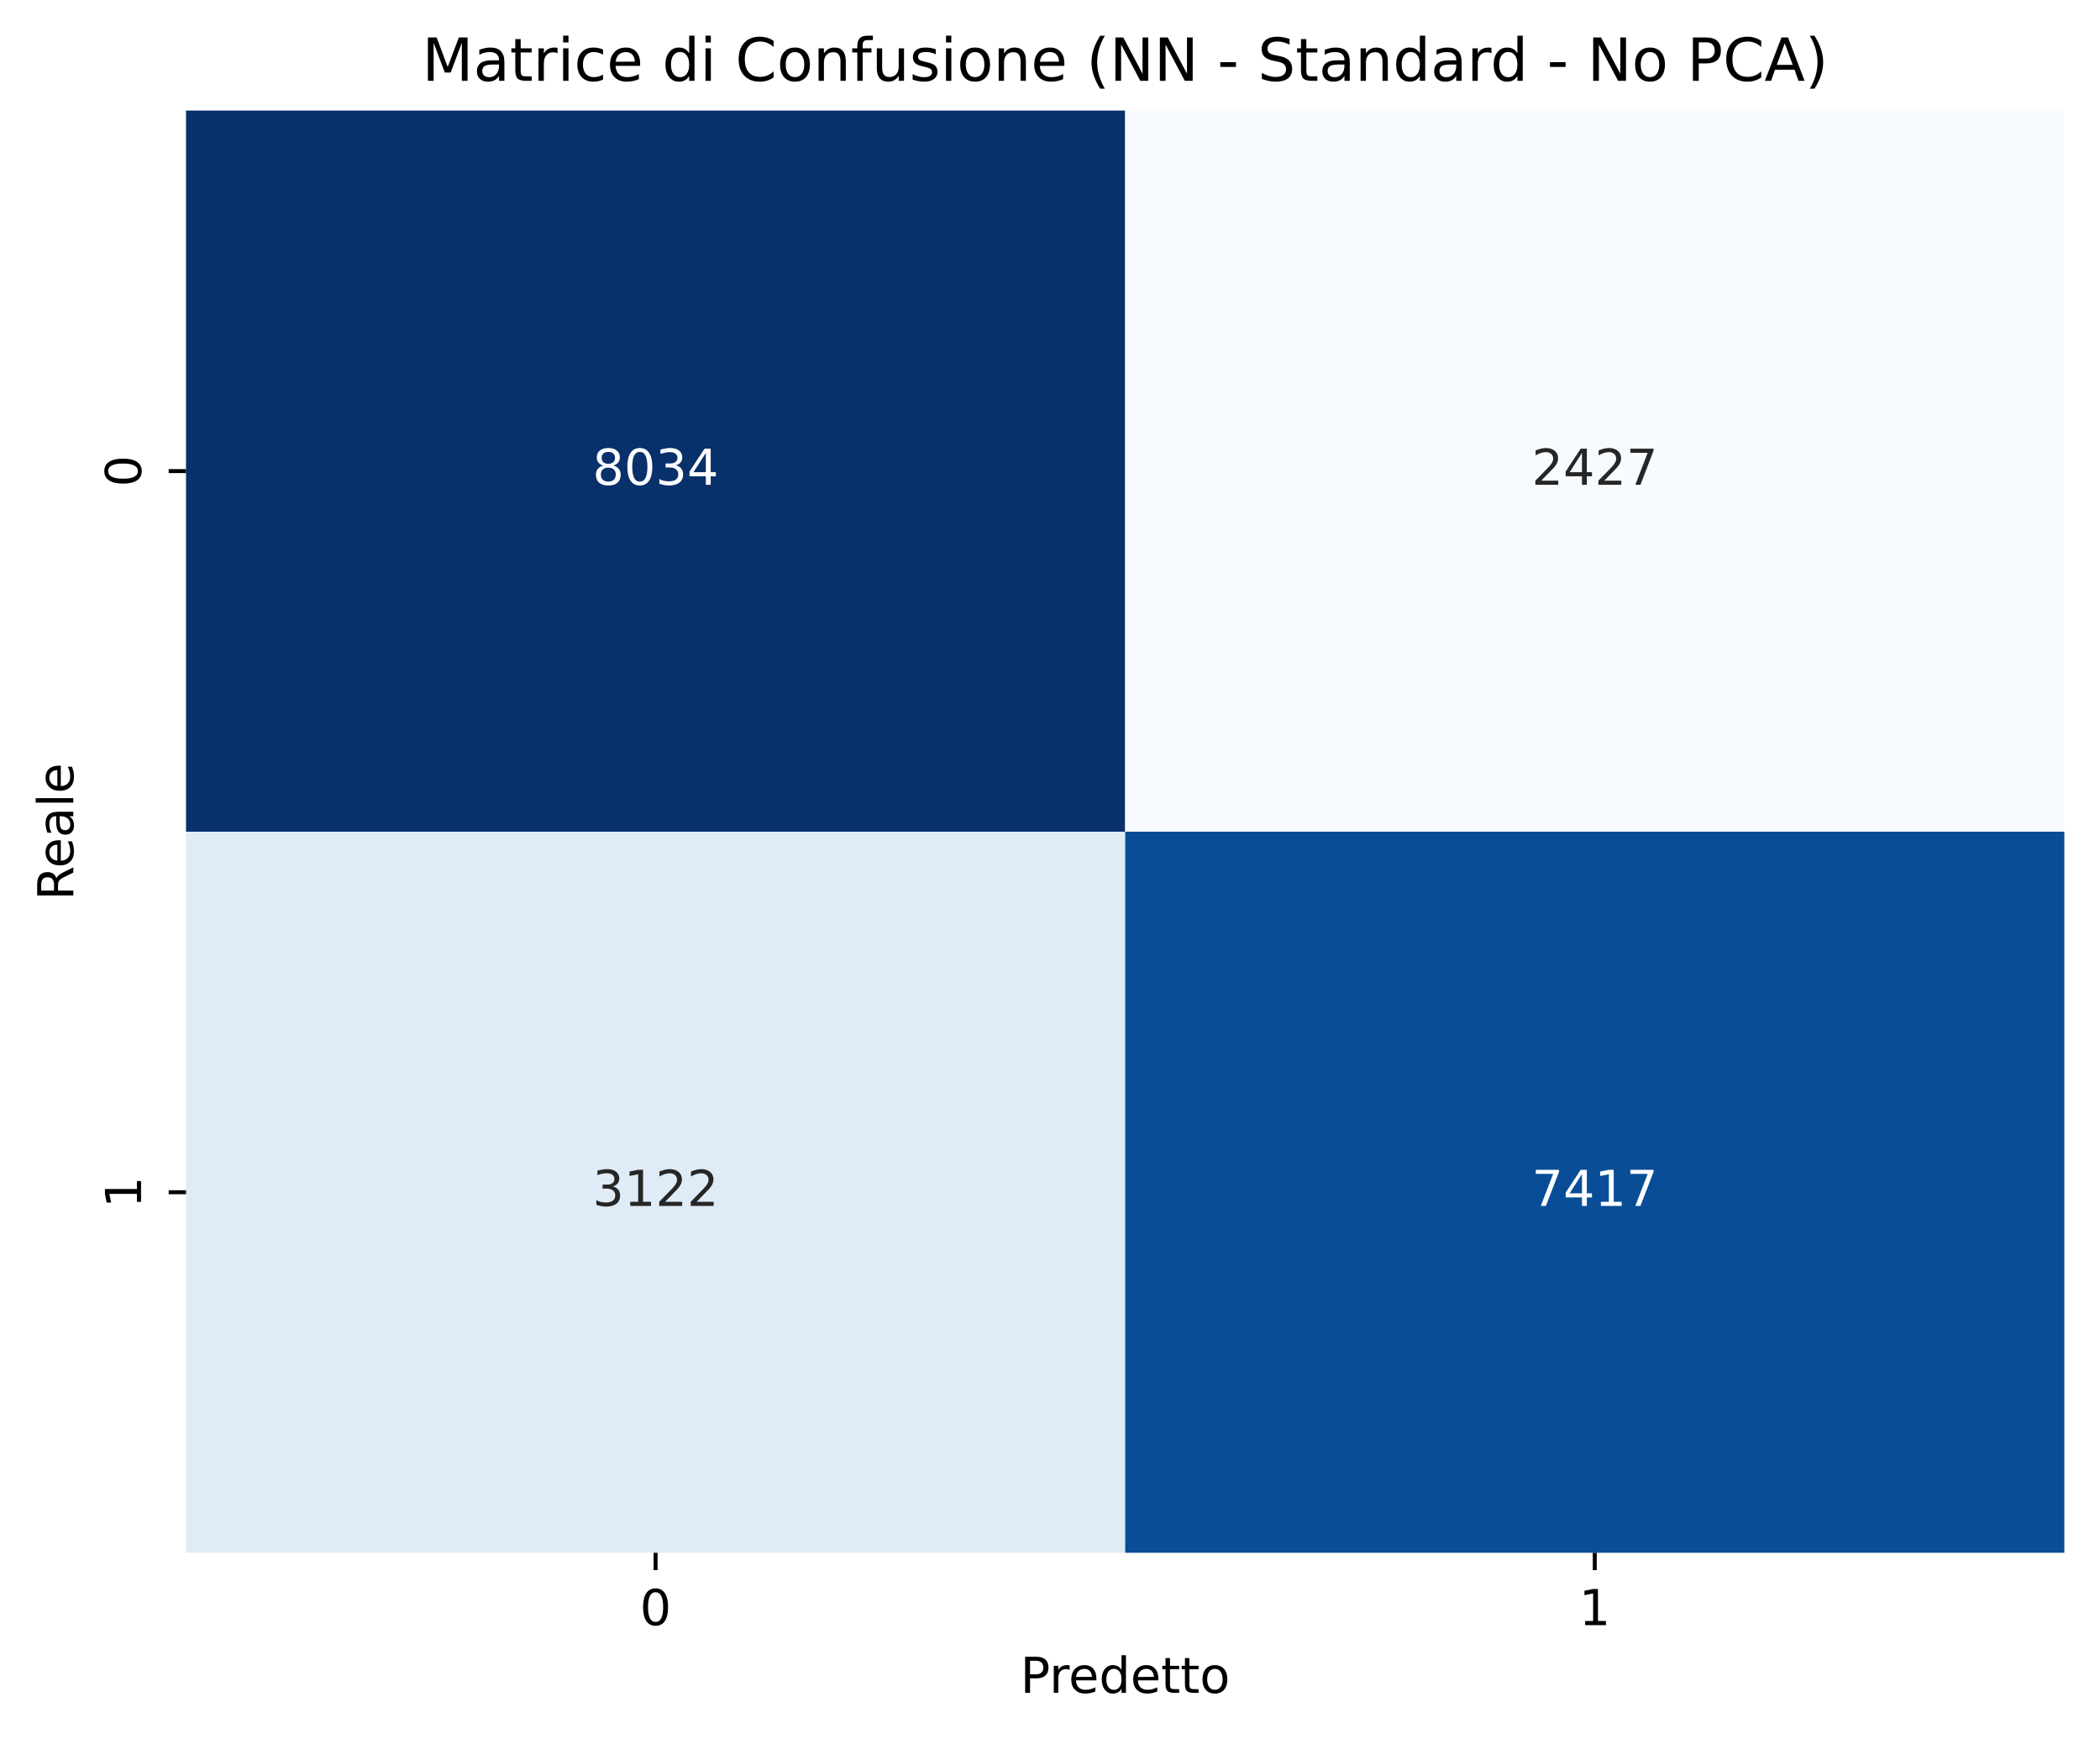
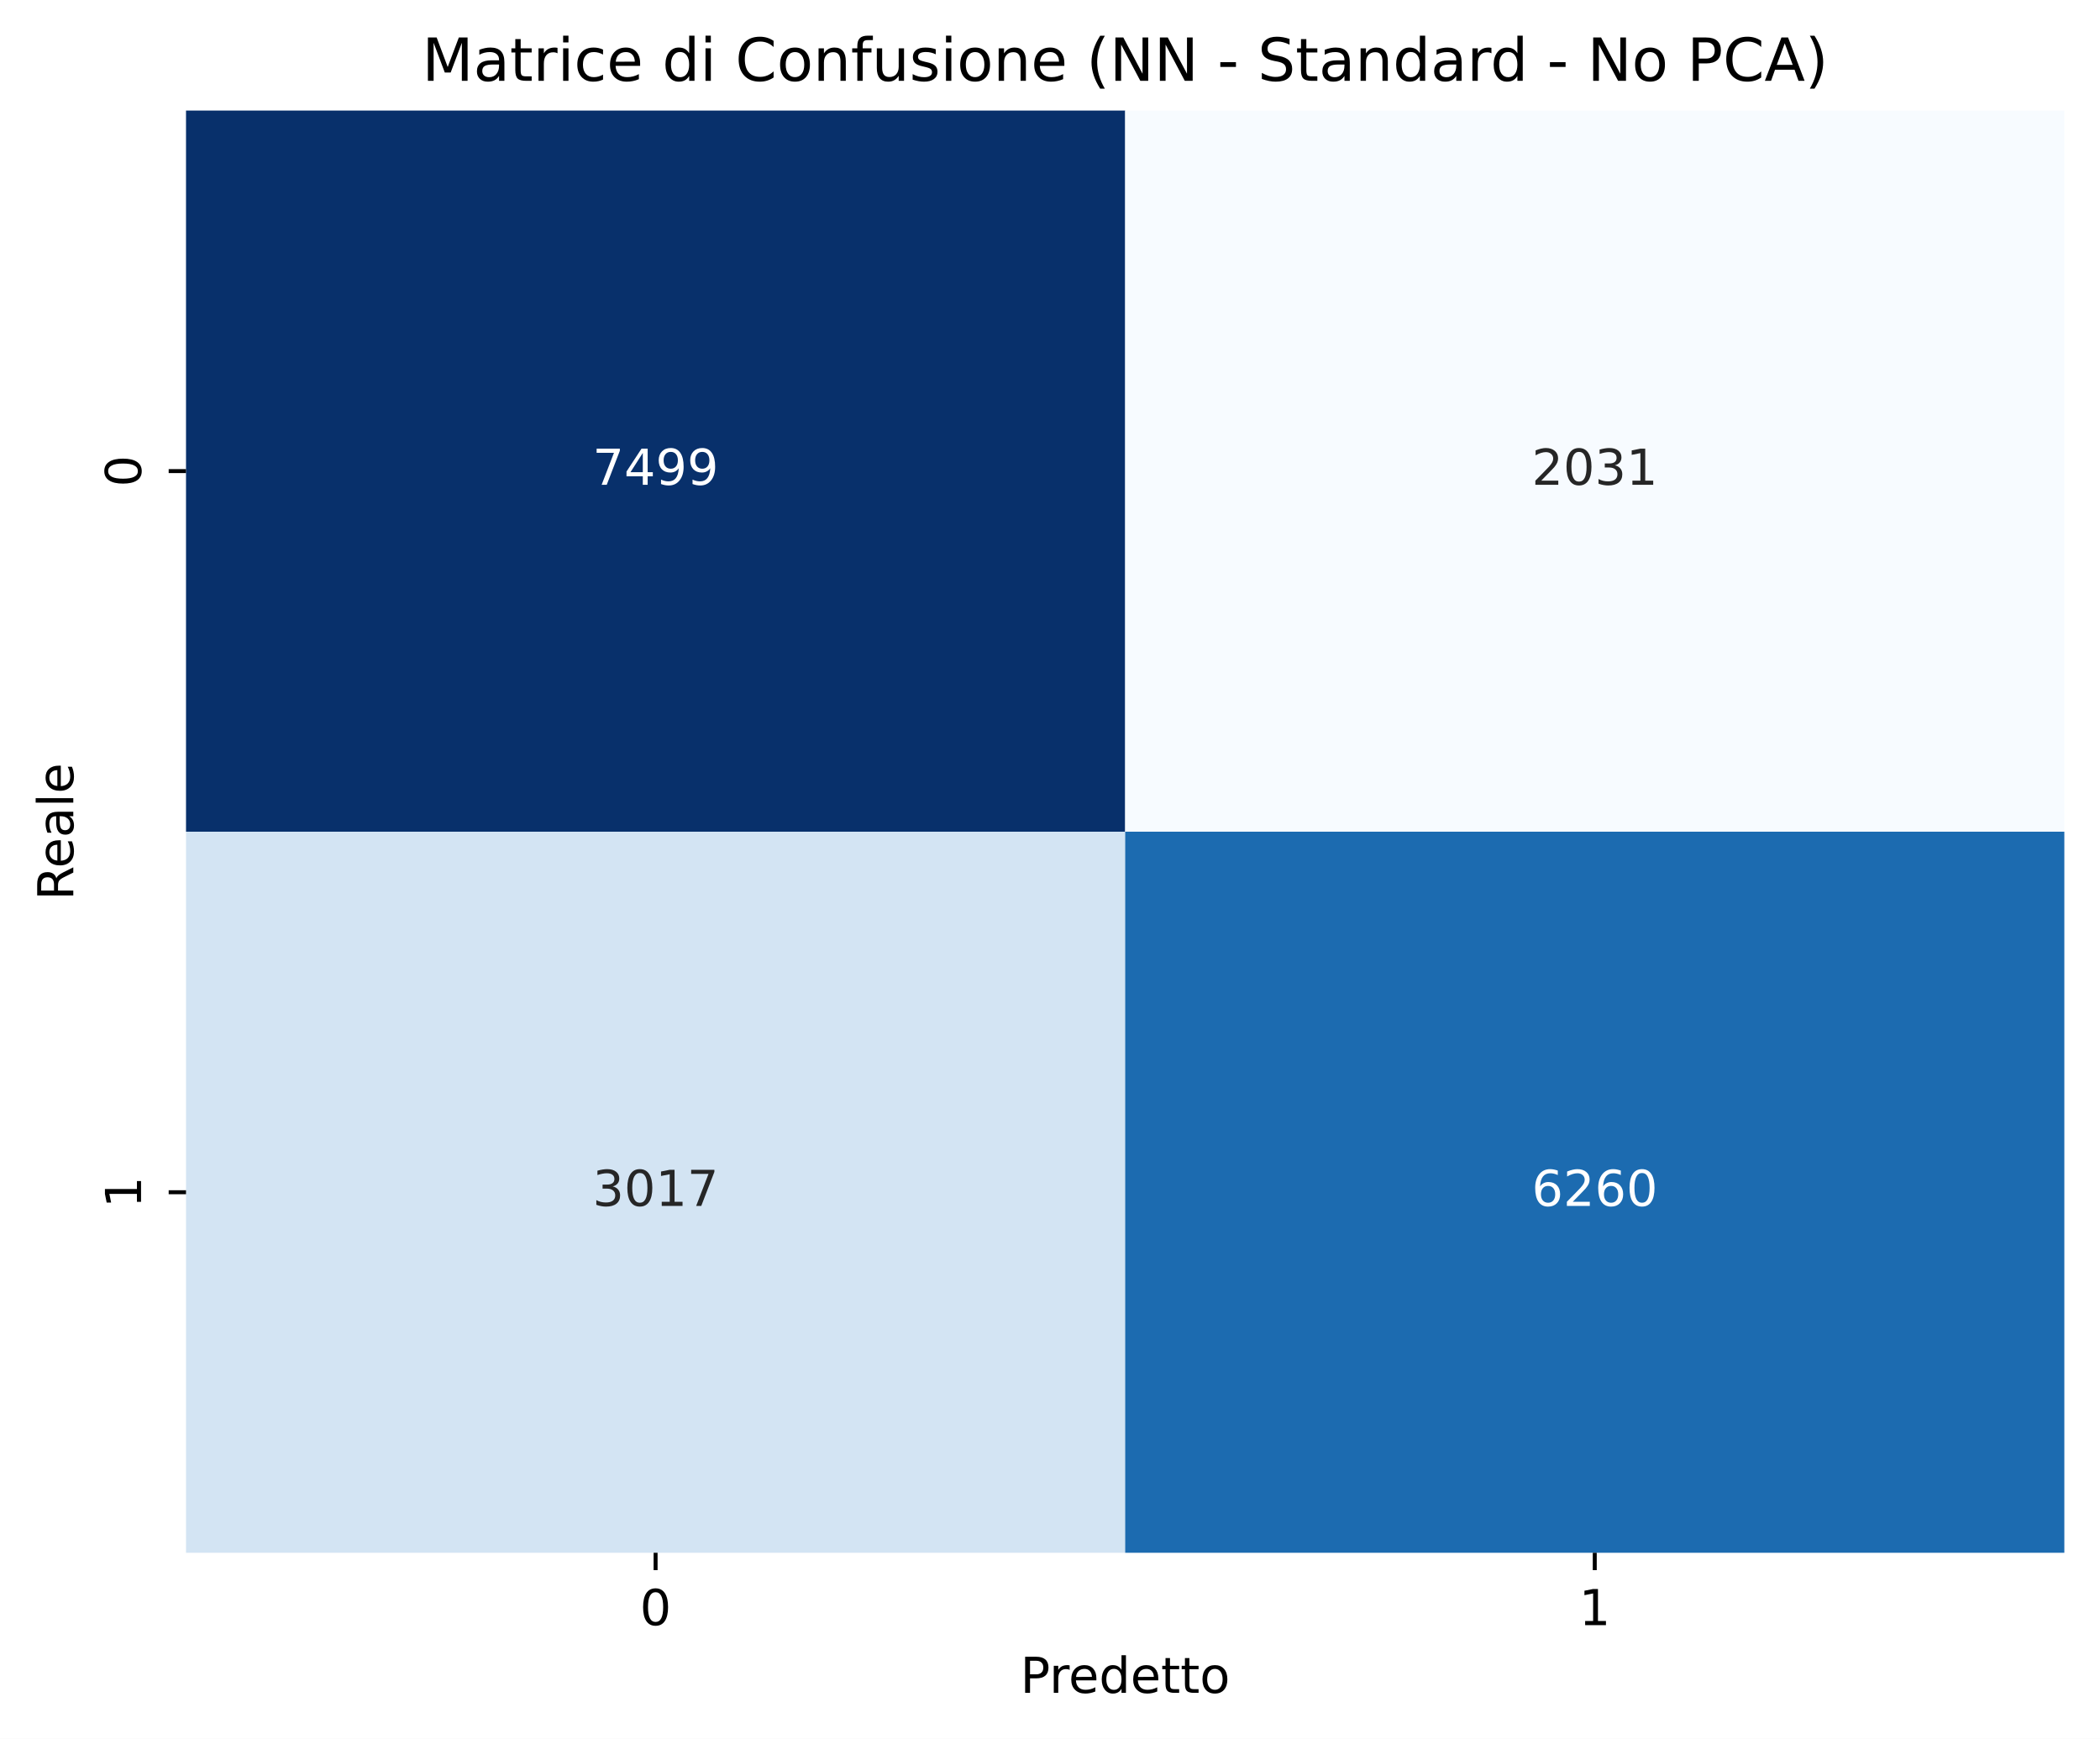
<svg xmlns="http://www.w3.org/2000/svg" xmlns:xlink="http://www.w3.org/1999/xlink" width="423.996pt" height="351.034pt" viewBox="0 0 423.996 351.034" version="1.1">
  <defs>
    <style type="text/css">*{stroke-linejoin: round; stroke-linecap: butt}</style>
  </defs>
  <g id="figure_1">
    <g id="patch_1">
      <path d="M 0 351.034  L 423.996 351.034  L 423.996 0  L 0 0  z " style="fill: #ffffff" />
    </g>
    <g id="axes_1">
      <g id="patch_2">
        <path d="M 37.556 313.478  L 416.796 313.478  L 416.796 22.318  L 37.556 22.318  z " style="fill: #ffffff" />
      </g>
      <g id="QuadMesh_1">
-         <path d="M 37.556 22.318  L 227.176 22.318  L 227.176 167.898  L 37.556 167.898  L 37.556 22.318  " clip-path="url(#p06535b586e)" style="fill: #08306b" />
-         <path d="M 227.176 22.318  L 416.796 22.318  L 416.796 167.898  L 227.176 167.898  L 227.176 22.318  " clip-path="url(#p06535b586e)" style="fill: #f7fbff" />
-         <path d="M 37.556 167.898  L 227.176 167.898  L 227.176 313.478  L 37.556 313.478  L 37.556 167.898  " clip-path="url(#p06535b586e)" style="fill: #dfebf7" />
-         <path d="M 227.176 167.898  L 416.796 167.898  L 416.796 313.478  L 227.176 313.478  L 227.176 167.898  " clip-path="url(#p06535b586e)" style="fill: #084d96" />
+         <path d="M 37.556 22.318  L 227.176 22.318  L 227.176 167.898  L 37.556 167.898  L 37.556 22.318  " clip-path="url(#p6dbf3d85a0)" style="fill: #08306b" />
+         <path d="M 227.176 22.318  L 416.796 22.318  L 416.796 167.898  L 227.176 167.898  L 227.176 22.318  " clip-path="url(#p6dbf3d85a0)" style="fill: #f7fbff" />
+         <path d="M 37.556 167.898  L 227.176 167.898  L 227.176 313.478  L 37.556 313.478  L 37.556 167.898  " clip-path="url(#p6dbf3d85a0)" style="fill: #d3e4f3" />
+         <path d="M 227.176 167.898  L 416.796 167.898  L 416.796 313.478  L 227.176 313.478  L 227.176 167.898  " clip-path="url(#p6dbf3d85a0)" style="fill: #1c6bb0" />
      </g>
      <g id="matplotlib.axis_1">
        <g id="xtick_1">
          <g id="line2d_1">
            <defs>
-               <path id="m2a89f41d2f" d="M 0 0  L 0 3.5  " style="stroke: #000000; stroke-width: 0.8" />
-             </defs>
-             <g>
-               <use xlink:href="#m2a89f41d2f" x="132.366" y="313.478" style="stroke: #000000; stroke-width: 0.8" />
+               <path id="me2f504f79c" d="M 0 0  L 0 3.5  " style="stroke: #000000; stroke-width: 0.8" />
+             </defs>
+             <g>
+               <use xlink:href="#me2f504f79c" x="132.366" y="313.478" style="stroke: #000000; stroke-width: 0.8" />
            </g>
          </g>
          <g id="text_1">
            <g transform="translate(129.185 328.0766) scale(0.1 -0.1)">
              <defs>
                <path id="DejaVuSans-30" d="M 2034 4250  Q 1547 4250 1301 3770  Q 1056 3291 1056 2328  Q 1056 1369 1301 889  Q 1547 409 2034 409  Q 2525 409 2770 889  Q 3016 1369 3016 2328  Q 3016 3291 2770 3770  Q 2525 4250 2034 4250  z M 2034 4750  Q 2819 4750 3233 4129  Q 3647 3509 3647 2328  Q 3647 1150 3233 529  Q 2819 -91 2034 -91  Q 1250 -91 836 529  Q 422 1150 422 2328  Q 422 3509 836 4129  Q 1250 4750 2034 4750  z " transform="scale(0.015625)" />
              </defs>
              <use xlink:href="#DejaVuSans-30" />
            </g>
          </g>
        </g>
        <g id="xtick_2">
          <g id="line2d_2">
            <g>
-               <use xlink:href="#m2a89f41d2f" x="321.986" y="313.478" style="stroke: #000000; stroke-width: 0.8" />
+               <use xlink:href="#me2f504f79c" x="321.986" y="313.478" style="stroke: #000000; stroke-width: 0.8" />
            </g>
          </g>
          <g id="text_2">
            <g transform="translate(318.805 328.0766) scale(0.1 -0.1)">
              <defs>
                <path id="DejaVuSans-31" d="M 794 531  L 1825 531  L 1825 4091  L 703 3866  L 703 4441  L 1819 4666  L 2450 4666  L 2450 531  L 3481 531  L 3481 0  L 794 0  L 794 531  z " transform="scale(0.015625)" />
              </defs>
              <use xlink:href="#DejaVuSans-31" />
            </g>
          </g>
        </g>
        <g id="text_3">
          <g transform="translate(205.9989 341.7547) scale(0.1 -0.1)">
            <defs>
              <path id="DejaVuSans-50" d="M 1259 4147  L 1259 2394  L 2053 2394  Q 2494 2394 2734 2622  Q 2975 2850 2975 3272  Q 2975 3691 2734 3919  Q 2494 4147 2053 4147  L 1259 4147  z M 628 4666  L 2053 4666  Q 2838 4666 3239 4311  Q 3641 3956 3641 3272  Q 3641 2581 3239 2228  Q 2838 1875 2053 1875  L 1259 1875  L 1259 0  L 628 0  L 628 4666  z " transform="scale(0.015625)" />
              <path id="DejaVuSans-72" d="M 2631 2963  Q 2534 3019 2420 3045  Q 2306 3072 2169 3072  Q 1681 3072 1420 2755  Q 1159 2438 1159 1844  L 1159 0  L 581 0  L 581 3500  L 1159 3500  L 1159 2956  Q 1341 3275 1631 3429  Q 1922 3584 2338 3584  Q 2397 3584 2469 3576  Q 2541 3569 2628 3553  L 2631 2963  z " transform="scale(0.015625)" />
              <path id="DejaVuSans-65" d="M 3597 1894  L 3597 1613  L 953 1613  Q 991 1019 1311 708  Q 1631 397 2203 397  Q 2534 397 2845 478  Q 3156 559 3463 722  L 3463 178  Q 3153 47 2828 -22  Q 2503 -91 2169 -91  Q 1331 -91 842 396  Q 353 884 353 1716  Q 353 2575 817 3079  Q 1281 3584 2069 3584  Q 2775 3584 3186 3129  Q 3597 2675 3597 1894  z M 3022 2063  Q 3016 2534 2758 2815  Q 2500 3097 2075 3097  Q 1594 3097 1305 2825  Q 1016 2553 972 2059  L 3022 2063  z " transform="scale(0.015625)" />
              <path id="DejaVuSans-64" d="M 2906 2969  L 2906 4863  L 3481 4863  L 3481 0  L 2906 0  L 2906 525  Q 2725 213 2448 61  Q 2172 -91 1784 -91  Q 1150 -91 751 415  Q 353 922 353 1747  Q 353 2572 751 3078  Q 1150 3584 1784 3584  Q 2172 3584 2448 3432  Q 2725 3281 2906 2969  z M 947 1747  Q 947 1113 1208 752  Q 1469 391 1925 391  Q 2381 391 2643 752  Q 2906 1113 2906 1747  Q 2906 2381 2643 2742  Q 2381 3103 1925 3103  Q 1469 3103 1208 2742  Q 947 2381 947 1747  z " transform="scale(0.015625)" />
              <path id="DejaVuSans-74" d="M 1172 4494  L 1172 3500  L 2356 3500  L 2356 3053  L 1172 3053  L 1172 1153  Q 1172 725 1289 603  Q 1406 481 1766 481  L 2356 481  L 2356 0  L 1766 0  Q 1100 0 847 248  Q 594 497 594 1153  L 594 3053  L 172 3053  L 172 3500  L 594 3500  L 594 4494  L 1172 4494  z " transform="scale(0.015625)" />
              <path id="DejaVuSans-6f" d="M 1959 3097  Q 1497 3097 1228 2736  Q 959 2375 959 1747  Q 959 1119 1226 758  Q 1494 397 1959 397  Q 2419 397 2687 759  Q 2956 1122 2956 1747  Q 2956 2369 2687 2733  Q 2419 3097 1959 3097  z M 1959 3584  Q 2709 3584 3137 3096  Q 3566 2609 3566 1747  Q 3566 888 3137 398  Q 2709 -91 1959 -91  Q 1206 -91 779 398  Q 353 888 353 1747  Q 353 2609 779 3096  Q 1206 3584 1959 3584  z " transform="scale(0.015625)" />
            </defs>
            <use xlink:href="#DejaVuSans-50" />
            <use xlink:href="#DejaVuSans-72" transform="translate(58.55273 0)" />
            <use xlink:href="#DejaVuSans-65" transform="translate(97.41602 0)" />
            <use xlink:href="#DejaVuSans-64" transform="translate(158.9395 0)" />
            <use xlink:href="#DejaVuSans-65" transform="translate(222.416 0)" />
            <use xlink:href="#DejaVuSans-74" transform="translate(283.9395 0)" />
            <use xlink:href="#DejaVuSans-74" transform="translate(323.1484 0)" />
            <use xlink:href="#DejaVuSans-6f" transform="translate(362.3574 0)" />
          </g>
        </g>
      </g>
      <g id="matplotlib.axis_2">
        <g id="ytick_1">
          <g id="line2d_3">
            <defs>
-               <path id="m7005721391" d="M 0 0  L -3.5 0  " style="stroke: #000000; stroke-width: 0.8" />
-             </defs>
-             <g>
-               <use xlink:href="#m7005721391" x="37.556" y="95.108" style="stroke: #000000; stroke-width: 0.8" />
+               <path id="m9376788568" d="M 0 0  L -3.5 0  " style="stroke: #000000; stroke-width: 0.8" />
+             </defs>
+             <g>
+               <use xlink:href="#m9376788568" x="37.556" y="95.108" style="stroke: #000000; stroke-width: 0.8" />
            </g>
          </g>
          <g id="text_4">
            <g transform="translate(28.47656 98.28938) rotate(-90) scale(0.1 -0.1)">
              <use xlink:href="#DejaVuSans-30" />
            </g>
          </g>
        </g>
        <g id="ytick_2">
          <g id="line2d_4">
            <g>
-               <use xlink:href="#m7005721391" x="37.556" y="240.688" style="stroke: #000000; stroke-width: 0.8" />
+               <use xlink:href="#m9376788568" x="37.556" y="240.688" style="stroke: #000000; stroke-width: 0.8" />
            </g>
          </g>
          <g id="text_5">
            <g transform="translate(28.47656 243.8694) rotate(-90) scale(0.1 -0.1)">
              <use xlink:href="#DejaVuSans-31" />
            </g>
          </g>
        </g>
        <g id="text_6">
          <g transform="translate(14.79844 181.7536) rotate(-90) scale(0.1 -0.1)">
            <defs>
              <path id="DejaVuSans-52" d="M 2841 2188  Q 3044 2119 3236 1894  Q 3428 1669 3622 1275  L 4263 0  L 3584 0  L 2988 1197  Q 2756 1666 2539 1819  Q 2322 1972 1947 1972  L 1259 1972  L 1259 0  L 628 0  L 628 4666  L 2053 4666  Q 2853 4666 3247 4331  Q 3641 3997 3641 3322  Q 3641 2881 3436 2590  Q 3231 2300 2841 2188  z M 1259 4147  L 1259 2491  L 2053 2491  Q 2509 2491 2742 2702  Q 2975 2913 2975 3322  Q 2975 3731 2742 3939  Q 2509 4147 2053 4147  L 1259 4147  z " transform="scale(0.015625)" />
              <path id="DejaVuSans-61" d="M 2194 1759  Q 1497 1759 1228 1600  Q 959 1441 959 1056  Q 959 750 1161 570  Q 1363 391 1709 391  Q 2188 391 2477 730  Q 2766 1069 2766 1631  L 2766 1759  L 2194 1759  z M 3341 1997  L 3341 0  L 2766 0  L 2766 531  Q 2569 213 2275 61  Q 1981 -91 1556 -91  Q 1019 -91 701 211  Q 384 513 384 1019  Q 384 1609 779 1909  Q 1175 2209 1959 2209  L 2766 2209  L 2766 2266  Q 2766 2663 2505 2880  Q 2244 3097 1772 3097  Q 1472 3097 1187 3025  Q 903 2953 641 2809  L 641 3341  Q 956 3463 1253 3523  Q 1550 3584 1831 3584  Q 2591 3584 2966 3190  Q 3341 2797 3341 1997  z " transform="scale(0.015625)" />
              <path id="DejaVuSans-6c" d="M 603 4863  L 1178 4863  L 1178 0  L 603 0  L 603 4863  z " transform="scale(0.015625)" />
            </defs>
            <use xlink:href="#DejaVuSans-52" />
            <use xlink:href="#DejaVuSans-65" transform="translate(64.98242 0)" />
            <use xlink:href="#DejaVuSans-61" transform="translate(126.5059 0)" />
            <use xlink:href="#DejaVuSans-6c" transform="translate(187.7852 0)" />
            <use xlink:href="#DejaVuSans-65" transform="translate(215.5684 0)" />
          </g>
        </g>
      </g>
      <g id="text_7">
        <g style="fill: #ffffff" transform="translate(119.6412 97.8675) scale(0.1 -0.1)">
          <defs>
-             <path id="DejaVuSans-38" d="M 2034 2216  Q 1584 2216 1326 1975  Q 1069 1734 1069 1313  Q 1069 891 1326 650  Q 1584 409 2034 409  Q 2484 409 2743 651  Q 3003 894 3003 1313  Q 3003 1734 2745 1975  Q 2488 2216 2034 2216  z M 1403 2484  Q 997 2584 770 2862  Q 544 3141 544 3541  Q 544 4100 942 4425  Q 1341 4750 2034 4750  Q 2731 4750 3128 4425  Q 3525 4100 3525 3541  Q 3525 3141 3298 2862  Q 3072 2584 2669 2484  Q 3125 2378 3379 2068  Q 3634 1759 3634 1313  Q 3634 634 3220 271  Q 2806 -91 2034 -91  Q 1263 -91 848 271  Q 434 634 434 1313  Q 434 1759 690 2068  Q 947 2378 1403 2484  z M 1172 3481  Q 1172 3119 1398 2916  Q 1625 2713 2034 2713  Q 2441 2713 2670 2916  Q 2900 3119 2900 3481  Q 2900 3844 2670 4047  Q 2441 4250 2034 4250  Q 1625 4250 1398 4047  Q 1172 3844 1172 3481  z " transform="scale(0.015625)" />
+             <path id="DejaVuSans-37" d="M 525 4666  L 3525 4666  L 3525 4397  L 1831 0  L 1172 0  L 2766 4134  L 525 4134  L 525 4666  z " transform="scale(0.015625)" />
+             <path id="DejaVuSans-34" d="M 2419 4116  L 825 1625  L 2419 1625  L 2419 4116  z M 2253 4666  L 3047 4666  L 3047 1625  L 3713 1625  L 3713 1100  L 3047 1100  L 3047 0  L 2419 0  L 2419 1100  L 313 1100  L 313 1709  L 2253 4666  z " transform="scale(0.015625)" />
+             <path id="DejaVuSans-39" d="M 703 97  L 703 672  Q 941 559 1184 500  Q 1428 441 1663 441  Q 2288 441 2617 861  Q 2947 1281 2994 2138  Q 2813 1869 2534 1725  Q 2256 1581 1919 1581  Q 1219 1581 811 2004  Q 403 2428 403 3163  Q 403 3881 828 4315  Q 1253 4750 1959 4750  Q 2769 4750 3195 4129  Q 3622 3509 3622 2328  Q 3622 1225 3098 567  Q 2575 -91 1691 -91  Q 1453 -91 1209 -44  Q 966 3 703 97  z M 1959 2075  Q 2384 2075 2632 2365  Q 2881 2656 2881 3163  Q 2881 3666 2632 3958  Q 2384 4250 1959 4250  Q 1534 4250 1286 3958  Q 1038 3666 1038 3163  Q 1038 2656 1286 2365  Q 1534 2075 1959 2075  z " transform="scale(0.015625)" />
+           </defs>
+           <use xlink:href="#DejaVuSans-37" />
+           <use xlink:href="#DejaVuSans-34" transform="translate(63.62305 0)" />
+           <use xlink:href="#DejaVuSans-39" transform="translate(127.2461 0)" />
+           <use xlink:href="#DejaVuSans-39" transform="translate(190.8691 0)" />
+         </g>
+       </g>
+       <g id="text_8">
+         <g style="fill: #262626" transform="translate(309.2613 97.8675) scale(0.1 -0.1)">
+           <defs>
+             <path id="DejaVuSans-32" d="M 1228 531  L 3431 531  L 3431 0  L 469 0  L 469 531  Q 828 903 1448 1529  Q 2069 2156 2228 2338  Q 2531 2678 2651 2914  Q 2772 3150 2772 3378  Q 2772 3750 2511 3984  Q 2250 4219 1831 4219  Q 1534 4219 1204 4116  Q 875 4013 500 3803  L 500 4441  Q 881 4594 1212 4672  Q 1544 4750 1819 4750  Q 2544 4750 2975 4387  Q 3406 4025 3406 3419  Q 3406 3131 3298 2873  Q 3191 2616 2906 2266  Q 2828 2175 2409 1742  Q 1991 1309 1228 531  z " transform="scale(0.015625)" />
            <path id="DejaVuSans-33" d="M 2597 2516  Q 3050 2419 3304 2112  Q 3559 1806 3559 1356  Q 3559 666 3084 287  Q 2609 -91 1734 -91  Q 1441 -91 1130 -33  Q 819 25 488 141  L 488 750  Q 750 597 1062 519  Q 1375 441 1716 441  Q 2309 441 2620 675  Q 2931 909 2931 1356  Q 2931 1769 2642 2001  Q 2353 2234 1838 2234  L 1294 2234  L 1294 2753  L 1863 2753  Q 2328 2753 2575 2939  Q 2822 3125 2822 3475  Q 2822 3834 2567 4026  Q 2313 4219 1838 4219  Q 1578 4219 1281 4162  Q 984 4106 628 3988  L 628 4550  Q 988 4650 1302 4700  Q 1616 4750 1894 4750  Q 2613 4750 3031 4423  Q 3450 4097 3450 3541  Q 3450 3153 3228 2886  Q 3006 2619 2597 2516  z " transform="scale(0.015625)" />
-             <path id="DejaVuSans-34" d="M 2419 4116  L 825 1625  L 2419 1625  L 2419 4116  z M 2253 4666  L 3047 4666  L 3047 1625  L 3713 1625  L 3713 1100  L 3047 1100  L 3047 0  L 2419 0  L 2419 1100  L 313 1100  L 313 1709  L 2253 4666  z " transform="scale(0.015625)" />
-           </defs>
-           <use xlink:href="#DejaVuSans-38" />
+           </defs>
+           <use xlink:href="#DejaVuSans-32" />
          <use xlink:href="#DejaVuSans-30" transform="translate(63.62305 0)" />
          <use xlink:href="#DejaVuSans-33" transform="translate(127.2461 0)" />
-           <use xlink:href="#DejaVuSans-34" transform="translate(190.8691 0)" />
-         </g>
-       </g>
-       <g id="text_8">
-         <g style="fill: #262626" transform="translate(309.2613 97.8675) scale(0.1 -0.1)">
-           <defs>
-             <path id="DejaVuSans-32" d="M 1228 531  L 3431 531  L 3431 0  L 469 0  L 469 531  Q 828 903 1448 1529  Q 2069 2156 2228 2338  Q 2531 2678 2651 2914  Q 2772 3150 2772 3378  Q 2772 3750 2511 3984  Q 2250 4219 1831 4219  Q 1534 4219 1204 4116  Q 875 4013 500 3803  L 500 4441  Q 881 4594 1212 4672  Q 1544 4750 1819 4750  Q 2544 4750 2975 4387  Q 3406 4025 3406 3419  Q 3406 3131 3298 2873  Q 3191 2616 2906 2266  Q 2828 2175 2409 1742  Q 1991 1309 1228 531  z " transform="scale(0.015625)" />
-             <path id="DejaVuSans-37" d="M 525 4666  L 3525 4666  L 3525 4397  L 1831 0  L 1172 0  L 2766 4134  L 525 4134  L 525 4666  z " transform="scale(0.015625)" />
-           </defs>
-           <use xlink:href="#DejaVuSans-32" />
-           <use xlink:href="#DejaVuSans-34" transform="translate(63.62305 0)" />
-           <use xlink:href="#DejaVuSans-32" transform="translate(127.2461 0)" />
-           <use xlink:href="#DejaVuSans-37" transform="translate(190.8691 0)" />
+           <use xlink:href="#DejaVuSans-31" transform="translate(190.8691 0)" />
        </g>
      </g>
      <g id="text_9">
        <g style="fill: #262626" transform="translate(119.6412 243.4475) scale(0.1 -0.1)">
          <use xlink:href="#DejaVuSans-33" />
-           <use xlink:href="#DejaVuSans-31" transform="translate(63.62305 0)" />
-           <use xlink:href="#DejaVuSans-32" transform="translate(127.2461 0)" />
-           <use xlink:href="#DejaVuSans-32" transform="translate(190.8691 0)" />
+           <use xlink:href="#DejaVuSans-30" transform="translate(63.62305 0)" />
+           <use xlink:href="#DejaVuSans-31" transform="translate(127.2461 0)" />
+           <use xlink:href="#DejaVuSans-37" transform="translate(190.8691 0)" />
        </g>
      </g>
      <g id="text_10">
        <g style="fill: #ffffff" transform="translate(309.2613 243.4475) scale(0.1 -0.1)">
-           <use xlink:href="#DejaVuSans-37" />
-           <use xlink:href="#DejaVuSans-34" transform="translate(63.62305 0)" />
-           <use xlink:href="#DejaVuSans-31" transform="translate(127.2461 0)" />
-           <use xlink:href="#DejaVuSans-37" transform="translate(190.8691 0)" />
+           <defs>
+             <path id="DejaVuSans-36" d="M 2113 2584  Q 1688 2584 1439 2293  Q 1191 2003 1191 1497  Q 1191 994 1439 701  Q 1688 409 2113 409  Q 2538 409 2786 701  Q 3034 994 3034 1497  Q 3034 2003 2786 2293  Q 2538 2584 2113 2584  z M 3366 4563  L 3366 3988  Q 3128 4100 2886 4159  Q 2644 4219 2406 4219  Q 1781 4219 1451 3797  Q 1122 3375 1075 2522  Q 1259 2794 1537 2939  Q 1816 3084 2150 3084  Q 2853 3084 3261 2657  Q 3669 2231 3669 1497  Q 3669 778 3244 343  Q 2819 -91 2113 -91  Q 1303 -91 875 529  Q 447 1150 447 2328  Q 447 3434 972 4092  Q 1497 4750 2381 4750  Q 2619 4750 2861 4703  Q 3103 4656 3366 4563  z " transform="scale(0.015625)" />
+           </defs>
+           <use xlink:href="#DejaVuSans-36" />
+           <use xlink:href="#DejaVuSans-32" transform="translate(63.62305 0)" />
+           <use xlink:href="#DejaVuSans-36" transform="translate(127.2461 0)" />
+           <use xlink:href="#DejaVuSans-30" transform="translate(190.8691 0)" />
        </g>
      </g>
      <g id="text_11">
        <g transform="translate(85.22094 16.31812) scale(0.12 -0.12)">
          <defs>
            <path id="DejaVuSans-4d" d="M 628 4666  L 1569 4666  L 2759 1491  L 3956 4666  L 4897 4666  L 4897 0  L 4281 0  L 4281 4097  L 3078 897  L 2444 897  L 1241 4097  L 1241 0  L 628 0  L 628 4666  z " transform="scale(0.015625)" />
            <path id="DejaVuSans-69" d="M 603 3500  L 1178 3500  L 1178 0  L 603 0  L 603 3500  z M 603 4863  L 1178 4863  L 1178 4134  L 603 4134  L 603 4863  z " transform="scale(0.015625)" />
            <path id="DejaVuSans-63" d="M 3122 3366  L 3122 2828  Q 2878 2963 2633 3030  Q 2388 3097 2138 3097  Q 1578 3097 1268 2742  Q 959 2388 959 1747  Q 959 1106 1268 751  Q 1578 397 2138 397  Q 2388 397 2633 464  Q 2878 531 3122 666  L 3122 134  Q 2881 22 2623 -34  Q 2366 -91 2075 -91  Q 1284 -91 818 406  Q 353 903 353 1747  Q 353 2603 823 3093  Q 1294 3584 2113 3584  Q 2378 3584 2631 3529  Q 2884 3475 3122 3366  z " transform="scale(0.015625)" />
            <path id="DejaVuSans-20" transform="scale(0.015625)" />
            <path id="DejaVuSans-43" d="M 4122 4306  L 4122 3641  Q 3803 3938 3442 4084  Q 3081 4231 2675 4231  Q 1875 4231 1450 3742  Q 1025 3253 1025 2328  Q 1025 1406 1450 917  Q 1875 428 2675 428  Q 3081 428 3442 575  Q 3803 722 4122 1019  L 4122 359  Q 3791 134 3420 21  Q 3050 -91 2638 -91  Q 1578 -91 968 557  Q 359 1206 359 2328  Q 359 3453 968 4101  Q 1578 4750 2638 4750  Q 3056 4750 3426 4639  Q 3797 4528 4122 4306  z " transform="scale(0.015625)" />
            <path id="DejaVuSans-6e" d="M 3513 2113  L 3513 0  L 2938 0  L 2938 2094  Q 2938 2591 2744 2837  Q 2550 3084 2163 3084  Q 1697 3084 1428 2787  Q 1159 2491 1159 1978  L 1159 0  L 581 0  L 581 3500  L 1159 3500  L 1159 2956  Q 1366 3272 1645 3428  Q 1925 3584 2291 3584  Q 2894 3584 3203 3211  Q 3513 2838 3513 2113  z " transform="scale(0.015625)" />
            <path id="DejaVuSans-66" d="M 2375 4863  L 2375 4384  L 1825 4384  Q 1516 4384 1395 4259  Q 1275 4134 1275 3809  L 1275 3500  L 2222 3500  L 2222 3053  L 1275 3053  L 1275 0  L 697 0  L 697 3053  L 147 3053  L 147 3500  L 697 3500  L 697 3744  Q 697 4328 969 4595  Q 1241 4863 1831 4863  L 2375 4863  z " transform="scale(0.015625)" />
            <path id="DejaVuSans-75" d="M 544 1381  L 544 3500  L 1119 3500  L 1119 1403  Q 1119 906 1312 657  Q 1506 409 1894 409  Q 2359 409 2629 706  Q 2900 1003 2900 1516  L 2900 3500  L 3475 3500  L 3475 0  L 2900 0  L 2900 538  Q 2691 219 2414 64  Q 2138 -91 1772 -91  Q 1169 -91 856 284  Q 544 659 544 1381  z M 1991 3584  L 1991 3584  z " transform="scale(0.015625)" />
            <path id="DejaVuSans-73" d="M 2834 3397  L 2834 2853  Q 2591 2978 2328 3040  Q 2066 3103 1784 3103  Q 1356 3103 1142 2972  Q 928 2841 928 2578  Q 928 2378 1081 2264  Q 1234 2150 1697 2047  L 1894 2003  Q 2506 1872 2764 1633  Q 3022 1394 3022 966  Q 3022 478 2636 193  Q 2250 -91 1575 -91  Q 1294 -91 989 -36  Q 684 19 347 128  L 347 722  Q 666 556 975 473  Q 1284 391 1588 391  Q 1994 391 2212 530  Q 2431 669 2431 922  Q 2431 1156 2273 1281  Q 2116 1406 1581 1522  L 1381 1569  Q 847 1681 609 1914  Q 372 2147 372 2553  Q 372 3047 722 3315  Q 1072 3584 1716 3584  Q 2034 3584 2315 3537  Q 2597 3491 2834 3397  z " transform="scale(0.015625)" />
            <path id="DejaVuSans-28" d="M 1984 4856  Q 1566 4138 1362 3434  Q 1159 2731 1159 2009  Q 1159 1288 1364 580  Q 1569 -128 1984 -844  L 1484 -844  Q 1016 -109 783 600  Q 550 1309 550 2009  Q 550 2706 781 3412  Q 1013 4119 1484 4856  L 1984 4856  z " transform="scale(0.015625)" />
            <path id="DejaVuSans-4e" d="M 628 4666  L 1478 4666  L 3547 763  L 3547 4666  L 4159 4666  L 4159 0  L 3309 0  L 1241 3903  L 1241 0  L 628 0  L 628 4666  z " transform="scale(0.015625)" />
            <path id="DejaVuSans-2d" d="M 313 2009  L 1997 2009  L 1997 1497  L 313 1497  L 313 2009  z " transform="scale(0.015625)" />
            <path id="DejaVuSans-53" d="M 3425 4513  L 3425 3897  Q 3066 4069 2747 4153  Q 2428 4238 2131 4238  Q 1616 4238 1336 4038  Q 1056 3838 1056 3469  Q 1056 3159 1242 3001  Q 1428 2844 1947 2747  L 2328 2669  Q 3034 2534 3370 2195  Q 3706 1856 3706 1288  Q 3706 609 3251 259  Q 2797 -91 1919 -91  Q 1588 -91 1214 -16  Q 841 59 441 206  L 441 856  Q 825 641 1194 531  Q 1563 422 1919 422  Q 2459 422 2753 634  Q 3047 847 3047 1241  Q 3047 1584 2836 1778  Q 2625 1972 2144 2069  L 1759 2144  Q 1053 2284 737 2584  Q 422 2884 422 3419  Q 422 4038 858 4394  Q 1294 4750 2059 4750  Q 2388 4750 2728 4690  Q 3069 4631 3425 4513  z " transform="scale(0.015625)" />
            <path id="DejaVuSans-41" d="M 2188 4044  L 1331 1722  L 3047 1722  L 2188 4044  z M 1831 4666  L 2547 4666  L 4325 0  L 3669 0  L 3244 1197  L 1141 1197  L 716 0  L 50 0  L 1831 4666  z " transform="scale(0.015625)" />
            <path id="DejaVuSans-29" d="M 513 4856  L 1013 4856  Q 1481 4119 1714 3412  Q 1947 2706 1947 2009  Q 1947 1309 1714 600  Q 1481 -109 1013 -844  L 513 -844  Q 928 -128 1133 580  Q 1338 1288 1338 2009  Q 1338 2731 1133 3434  Q 928 4138 513 4856  z " transform="scale(0.015625)" />
          </defs>
          <use xlink:href="#DejaVuSans-4d" />
          <use xlink:href="#DejaVuSans-61" transform="translate(86.2793 0)" />
          <use xlink:href="#DejaVuSans-74" transform="translate(147.5586 0)" />
          <use xlink:href="#DejaVuSans-72" transform="translate(186.7676 0)" />
          <use xlink:href="#DejaVuSans-69" transform="translate(227.8809 0)" />
          <use xlink:href="#DejaVuSans-63" transform="translate(255.6641 0)" />
          <use xlink:href="#DejaVuSans-65" transform="translate(310.6445 0)" />
          <use xlink:href="#DejaVuSans-20" transform="translate(372.168 0)" />
          <use xlink:href="#DejaVuSans-64" transform="translate(403.9551 0)" />
          <use xlink:href="#DejaVuSans-69" transform="translate(467.4316 0)" />
          <use xlink:href="#DejaVuSans-20" transform="translate(495.2148 0)" />
          <use xlink:href="#DejaVuSans-43" transform="translate(527.002 0)" />
          <use xlink:href="#DejaVuSans-6f" transform="translate(596.8262 0)" />
          <use xlink:href="#DejaVuSans-6e" transform="translate(658.0078 0)" />
          <use xlink:href="#DejaVuSans-66" transform="translate(721.3867 0)" />
          <use xlink:href="#DejaVuSans-75" transform="translate(756.5918 0)" />
          <use xlink:href="#DejaVuSans-73" transform="translate(819.9707 0)" />
          <use xlink:href="#DejaVuSans-69" transform="translate(872.0703 0)" />
          <use xlink:href="#DejaVuSans-6f" transform="translate(899.8535 0)" />
          <use xlink:href="#DejaVuSans-6e" transform="translate(961.0352 0)" />
          <use xlink:href="#DejaVuSans-65" transform="translate(1024.414 0)" />
          <use xlink:href="#DejaVuSans-20" transform="translate(1085.938 0)" />
          <use xlink:href="#DejaVuSans-28" transform="translate(1117.725 0)" />
          <use xlink:href="#DejaVuSans-4e" transform="translate(1156.738 0)" />
          <use xlink:href="#DejaVuSans-4e" transform="translate(1231.543 0)" />
          <use xlink:href="#DejaVuSans-20" transform="translate(1306.348 0)" />
          <use xlink:href="#DejaVuSans-2d" transform="translate(1338.135 0)" />
          <use xlink:href="#DejaVuSans-20" transform="translate(1374.219 0)" />
          <use xlink:href="#DejaVuSans-53" transform="translate(1406.006 0)" />
          <use xlink:href="#DejaVuSans-74" transform="translate(1469.482 0)" />
          <use xlink:href="#DejaVuSans-61" transform="translate(1508.691 0)" />
          <use xlink:href="#DejaVuSans-6e" transform="translate(1569.971 0)" />
          <use xlink:href="#DejaVuSans-64" transform="translate(1633.35 0)" />
          <use xlink:href="#DejaVuSans-61" transform="translate(1696.826 0)" />
          <use xlink:href="#DejaVuSans-72" transform="translate(1758.105 0)" />
          <use xlink:href="#DejaVuSans-64" transform="translate(1797.469 0)" />
          <use xlink:href="#DejaVuSans-20" transform="translate(1860.945 0)" />
          <use xlink:href="#DejaVuSans-2d" transform="translate(1892.732 0)" />
          <use xlink:href="#DejaVuSans-20" transform="translate(1928.816 0)" />
          <use xlink:href="#DejaVuSans-4e" transform="translate(1960.604 0)" />
          <use xlink:href="#DejaVuSans-6f" transform="translate(2035.408 0)" />
          <use xlink:href="#DejaVuSans-20" transform="translate(2096.59 0)" />
          <use xlink:href="#DejaVuSans-50" transform="translate(2128.377 0)" />
          <use xlink:href="#DejaVuSans-43" transform="translate(2188.68 0)" />
          <use xlink:href="#DejaVuSans-41" transform="translate(2258.504 0)" />
          <use xlink:href="#DejaVuSans-29" transform="translate(2326.912 0)" />
        </g>
      </g>
    </g>
  </g>
  <defs>
-     <clipPath id="p06535b586e">
+     <clipPath id="p6dbf3d85a0">
      <rect x="37.556" y="22.318" width="379.24" height="291.16" />
    </clipPath>
  </defs>
</svg>
